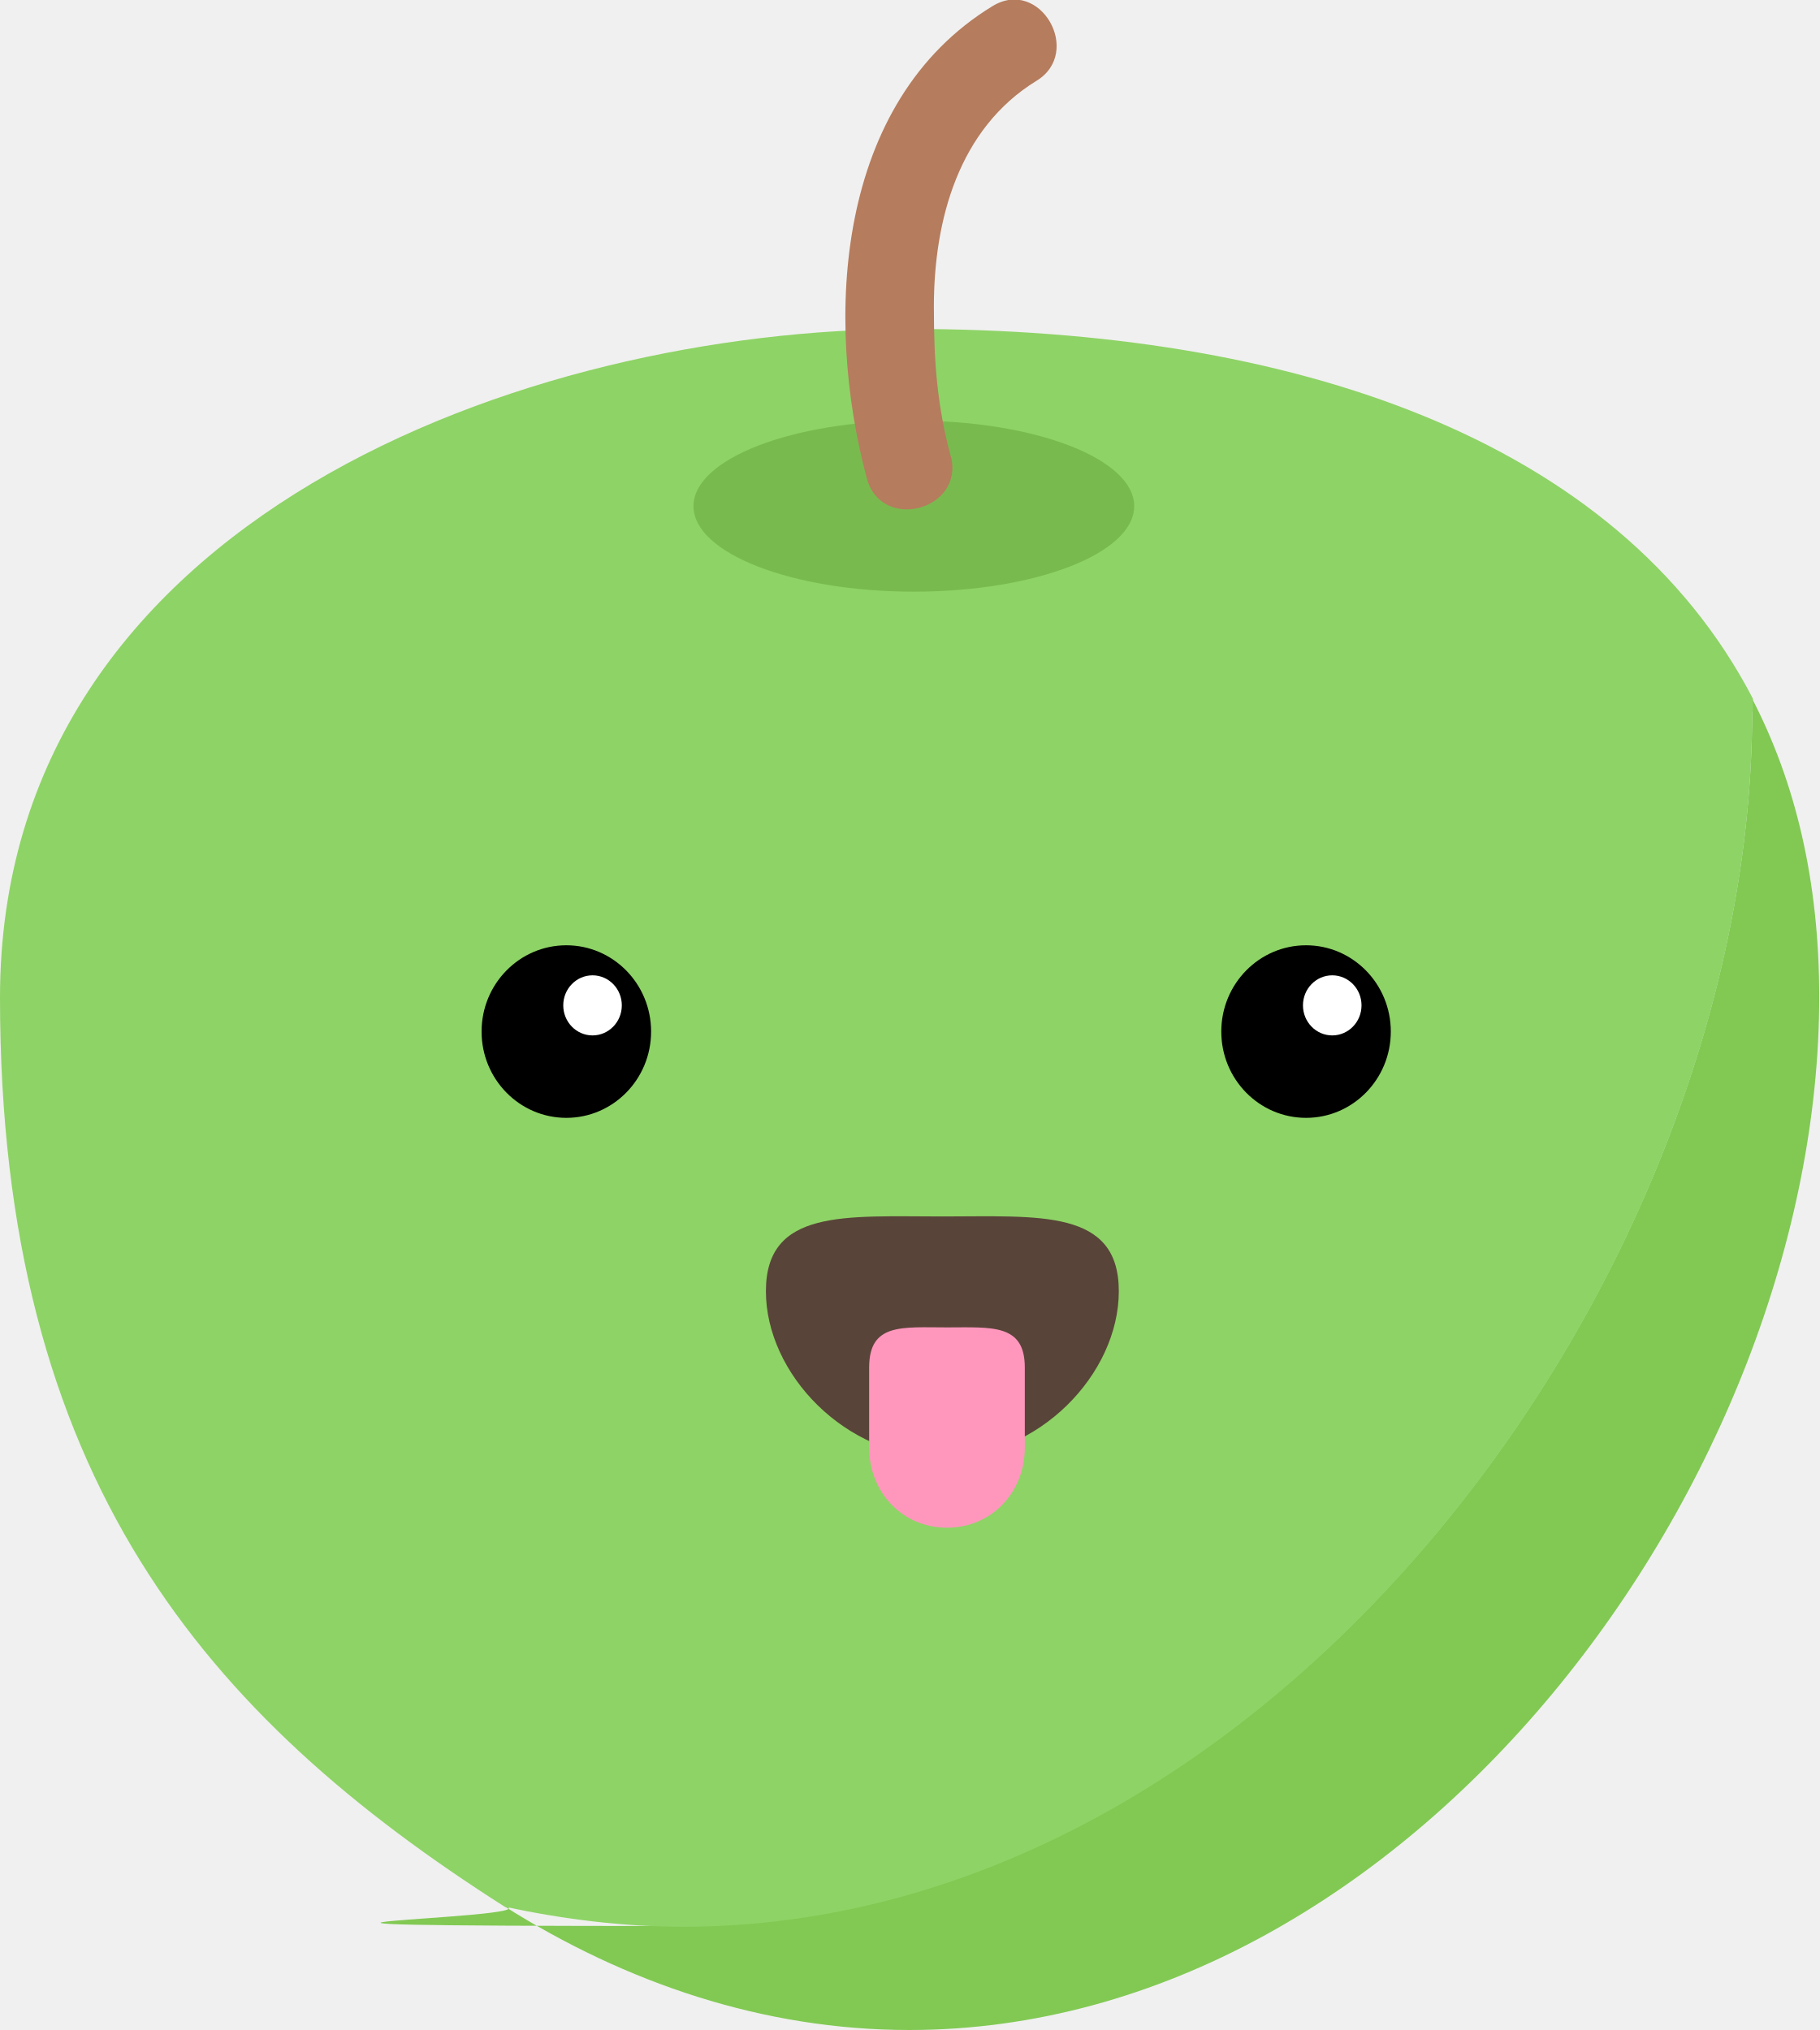
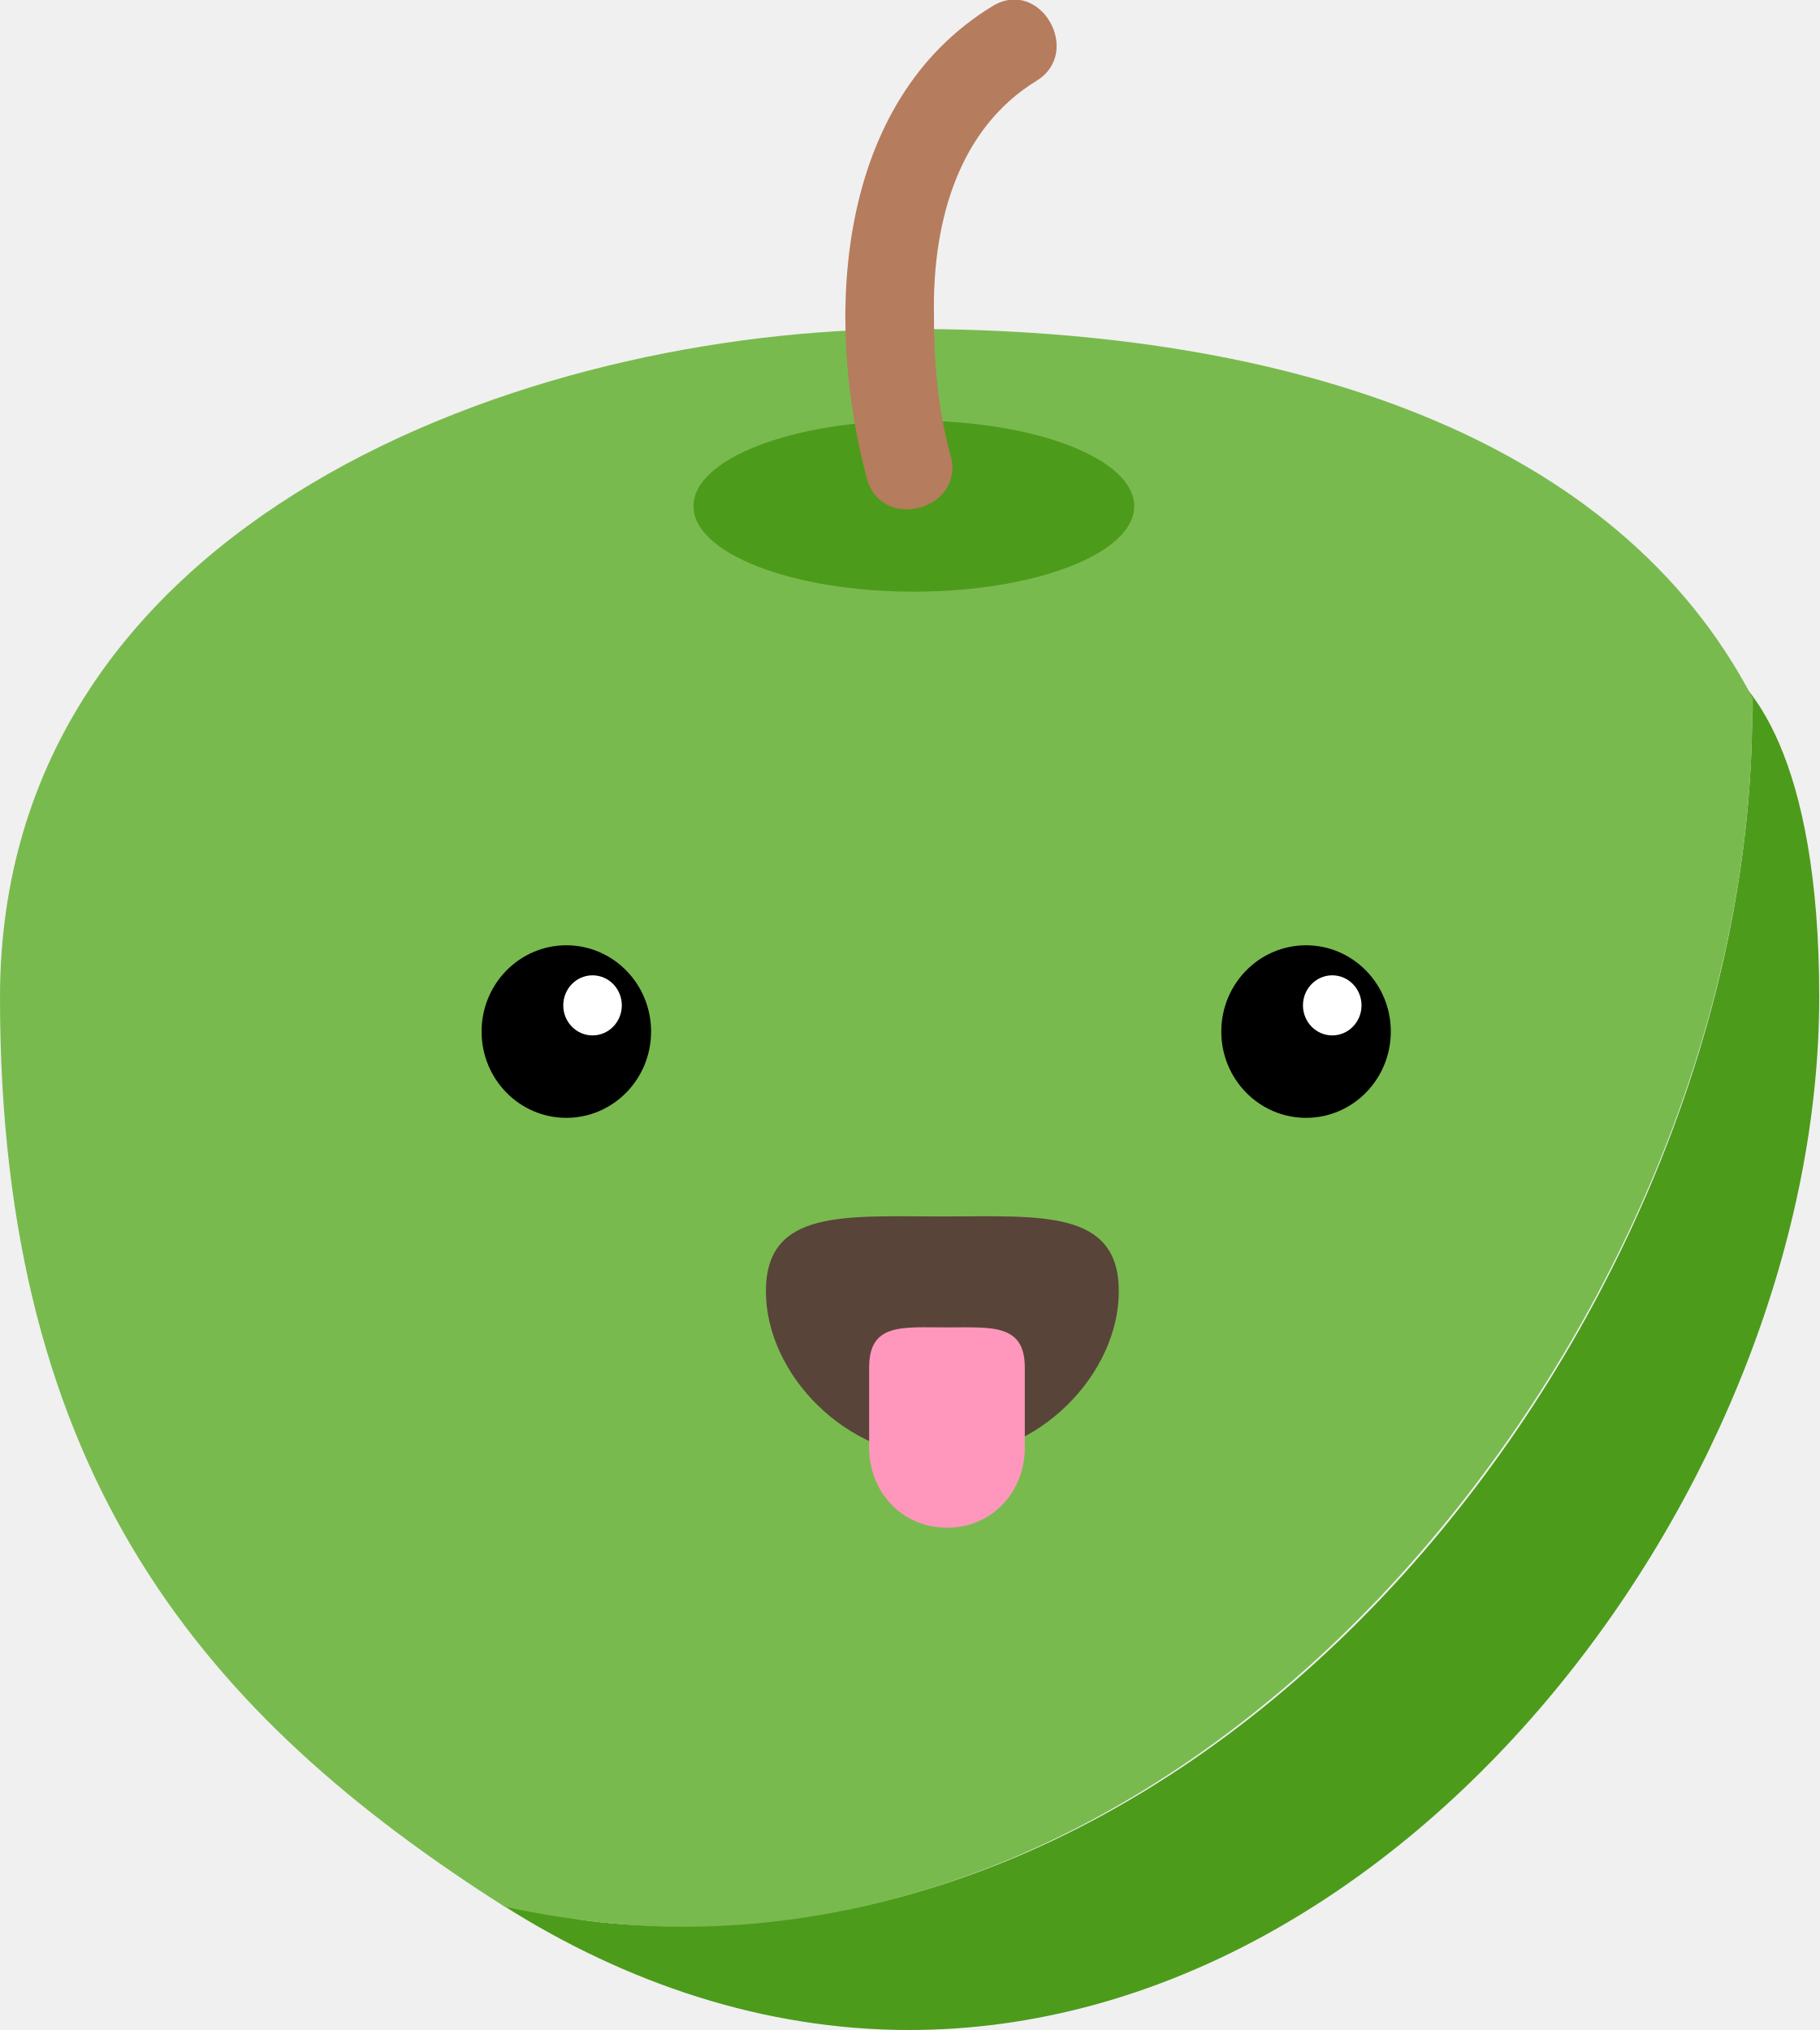
<svg xmlns="http://www.w3.org/2000/svg" version="1.1" viewBox="0 0 236.1 263.5">
  <defs>
    <style>
      .cls-1 {
        fill: #79ba4f;
      }

      .cls-2 {
        fill: #b57c5d;
      }

      .cls-3 {
        fill: #594439;
      }

      .cls-4 {
        fill: #fff;
      }

      .cls-5 {
        fill: #ff97bd;
      }

      .cls-6 {
-         fill: #81c953;
-       }
- 
-       .cls-7 {
-         fill: #8ed366;
+         fill: #4d9b1b;
      }
    </style>
  </defs>
  <g>
    <g id="Capa_1">
-       <g>
-         <g>
-           <path class="cls-6" d="M227.4,90.7v1.6c0,73.3-62.2,157.7-138.9,157.7s-15.6-.9-23.1-2.6c15.8,10,33.7,16.1,52.6,16.1,65.2,0,118.1-71.8,118.1-134.1,0-15.1-3.1-27.9-8.7-38.7Z" />
-           <path class="cls-7" d="M227.5,92.3v-1.6c-17.6-33.9-59.9-48-109.4-48S0,67.2,0,129.5s26.7,93.3,65.5,118c7.5,1.6,15.3,2.6,23.1,2.6,76.6,0,138.8-84.5,138.8-157.7Z" />
-         </g>
-         <ellipse class="cls-1" cx="118.6" cy="65.7" rx="28.6" ry="11.1" />
+       <g id="Capa_1-2" data-name="Capa_1">
+         <path class="cls-6" d="M227.4,90.7v1.6c0,73.3-61.3,157.8-138.9,157.7-39.4,0-15-15.9-23.1-2.6,15.8,10,33.7,16.1,52.6,16.1,65.2,0,118.1-71.8,118.1-134.1s-35.9-42.5-8.7-38.7h0Z" />
+         <path class="cls-1" d="M227.5,92.3v-1.6c-17.6-33.9-59.9-48-109.4-48S0,67.2,0,129.5s26.7,93.3,65.5,118c7.5,1.6,15.3,2.6,23.1,2.6,76.6,0,138.8-84.5,138.8-157.7h.1Z" />
+         <ellipse class="cls-6" cx="118.6" cy="65.7" rx="28.6" ry="11.1" />
        <path class="cls-2" d="M123.4,59.3c-1.8-6.8-2.2-12.3-2.2-19.5,0-11.2,3.2-23.1,13.3-29.3,6.1-3.7.5-13.5-5.7-9.7-20.3,12.4-21.9,40.4-16.3,61.3,1.9,7,12.7,4.1,10.9-2.9h0Z" />
        <g>
          <g>
            <g>
              <ellipse cx="73.5" cy="133.9" rx="11" ry="11.2" />
              <ellipse class="cls-4" cx="76.9" cy="130.5" rx="3.8" ry="3.9" />
            </g>
            <g>
              <ellipse cx="169.5" cy="133.9" rx="11" ry="11.2" />
              <ellipse class="cls-4" cx="172.9" cy="130.5" rx="3.8" ry="3.9" />
            </g>
          </g>
          <g>
            <path class="cls-3" d="M145.2,167.6c0,10.7-10.3,21.6-22.9,21.6s-22.9-10.9-22.9-21.6,10.3-9.7,22.9-9.7,22.9-1,22.9,9.7Z" />
            <path class="cls-5" d="M133,187.9c0,5.8-4.3,10.4-10.1,10.4h0c-5.8,0-10.1-4.6-10.1-10.4v-10.4c0-5.8,4.3-5.2,10.1-5.2h0c5.8,0,10.1-.5,10.1,5.2v10.4Z" />
          </g>
        </g>
      </g>
    </g>
  </g>
</svg>
